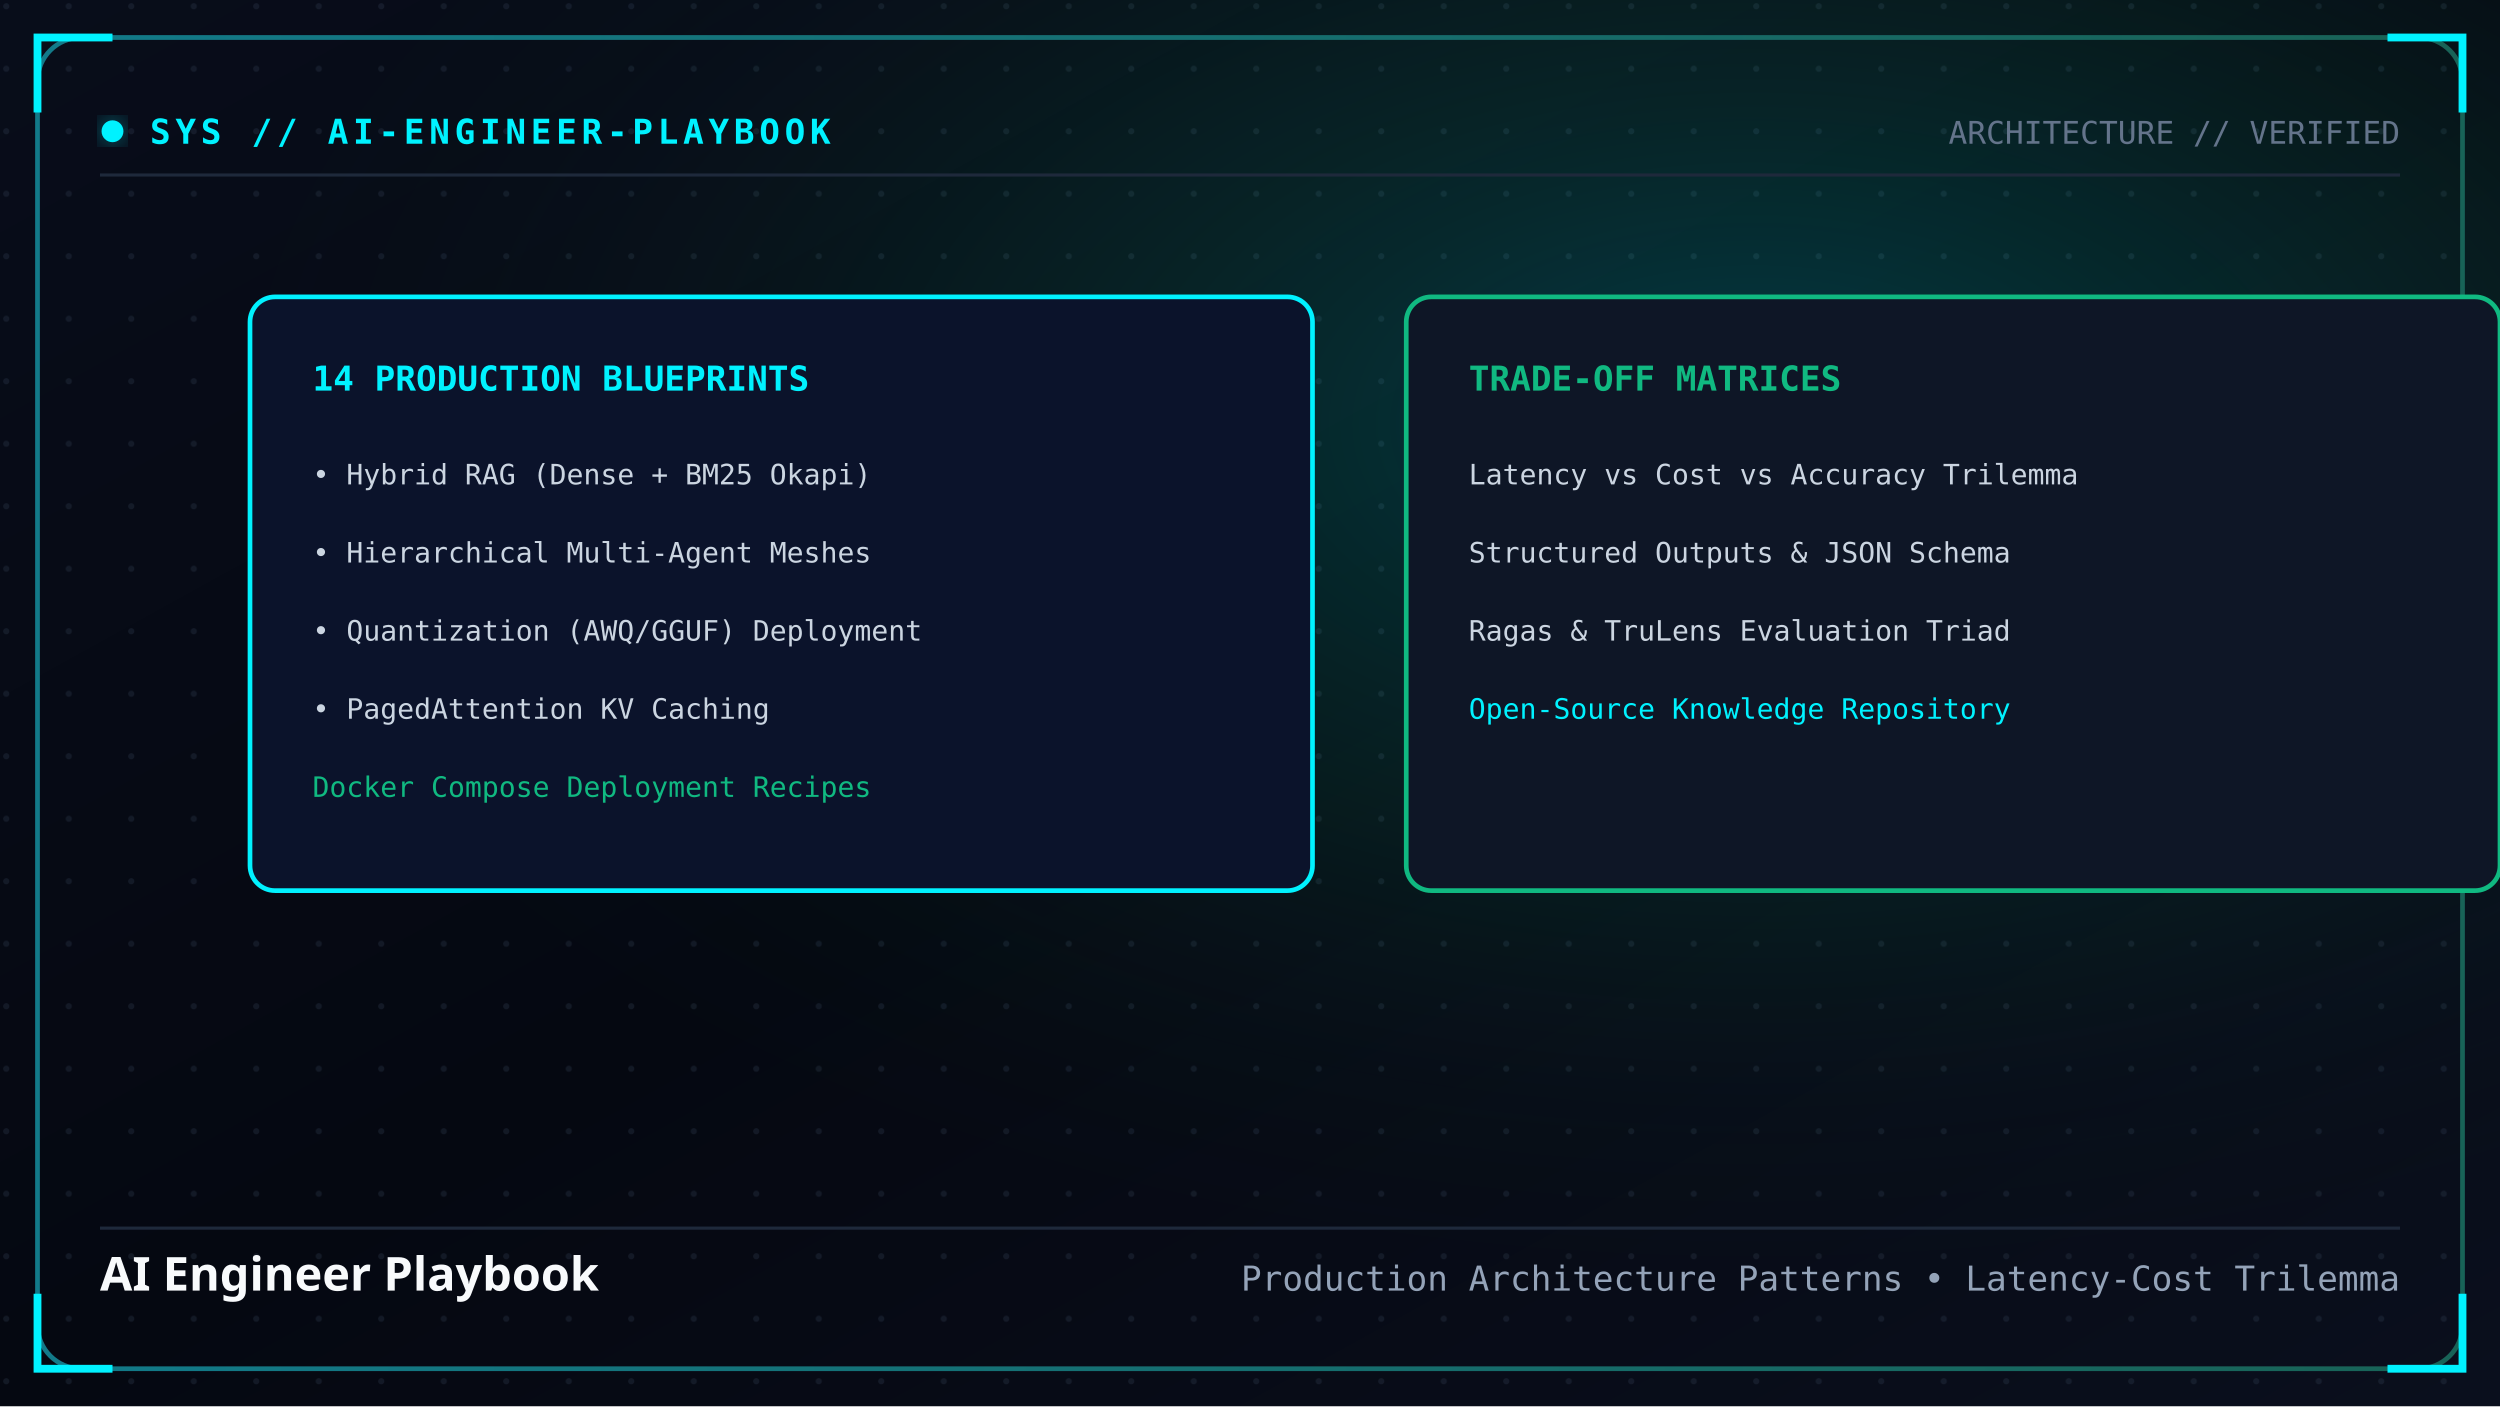
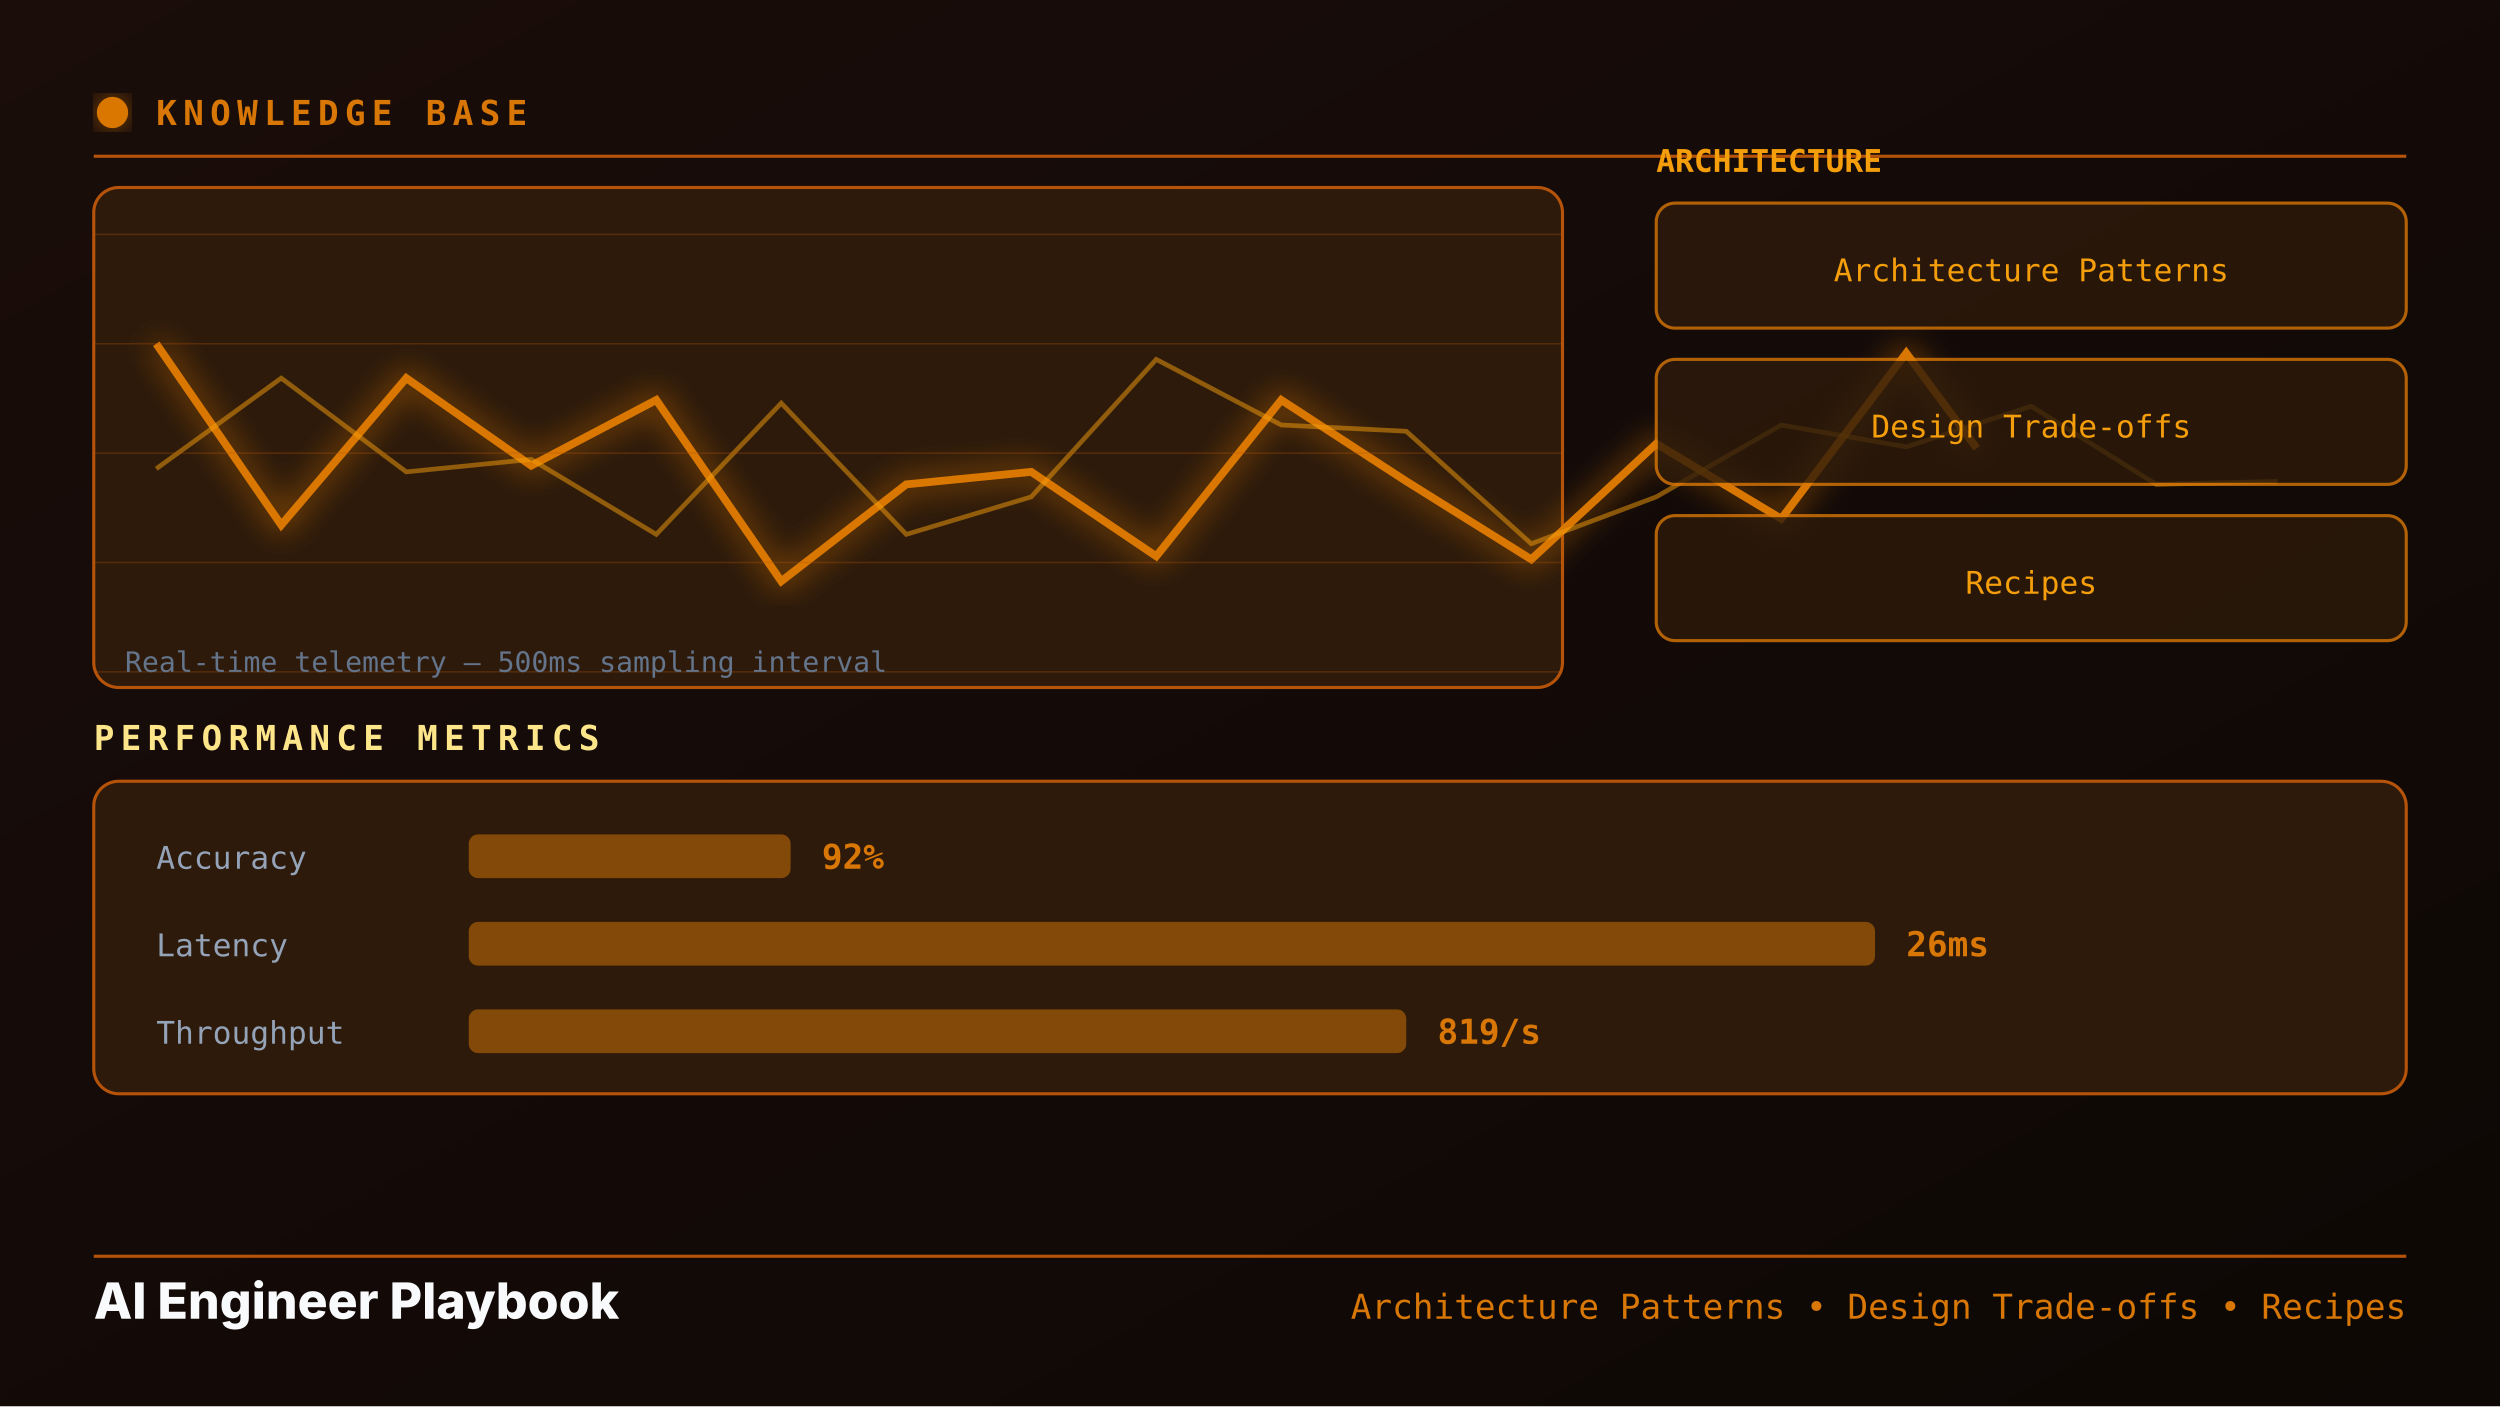
- <svg xmlns="http://www.w3.org/2000/svg" viewBox="0 0 800 450" width="100%" height="100%">
+ <svg xmlns="http://www.w3.org/2000/svg" viewBox="0 0 800 450">
  <defs>
-     <linearGradient id="bgGrad_ai-engineer-playbook" x1="0%" y1="0%" x2="100%" y2="100%">
-       <stop offset="0%" stop-color="#080D1A" />
-       <stop offset="50%" stop-color="#050811" />
-       <stop offset="100%" stop-color="#0A0F1D" />
+     <linearGradient id="aiengineerplaybooksvg_bg" x1="0" y1="0" x2="1" y2="1">
+       <stop offset="0%" stop-color="#1A0D0A" />
+       <stop offset="100%" stop-color="#0D0805" />
    </linearGradient>
-     <radialGradient id="aura_ai-engineer-playbook" cx="70%" cy="30%" r="65%">
-       <stop offset="0%" stop-color="#00F2FF" stop-opacity="0.22" />
-       <stop offset="50%" stop-color="#10B981" stop-opacity="0.10" />
-       <stop offset="100%" stop-color="#000000" stop-opacity="0" />
-     </radialGradient>
-     <linearGradient id="accentGrad_ai-engineer-playbook" x1="0%" y1="0%" x2="100%" y2="0%">
-       <stop offset="0%" stop-color="#00F2FF" />
-       <stop offset="100%" stop-color="#10B981" />
-     </linearGradient>
-     <pattern id="dotGrid_ai-engineer-playbook" x="0" y="0" width="20" height="20" patternUnits="userSpaceOnUse">
-       <circle cx="2" cy="2" r="1" fill="#334155" fill-opacity="0.3" />
-     </pattern>
-     <filter id="glow_ai-engineer-playbook" x="-20%" y="-20%" width="140%" height="140%">
-       <feGaussianBlur stdDeviation="5" result="blur" />
+     <filter id="aiengineerplaybooksvg_g">
+       <feGaussianBlur stdDeviation="5" />
      <feComposite in="SourceGraphic" in2="blur" operator="over" />
    </filter>
+     <style>
+       @keyframes aiengineerplaybooksvg_draw { 0%{stroke-dashoffset:800} 100%{stroke-dashoffset:0} }
+       @keyframes aiengineerplaybooksvg_pulse { 0%,100%{opacity:0.4} 50%{opacity:1} }
+       @keyframes aiengineerplaybooksvg_bar { 0%{width:0} 50%{width:100%} 100%{width:100%} }
+       .aiengineerplaybooksvg_line { stroke-dasharray:800; animation: aiengineerplaybooksvg_draw 4s ease-out forwards; }
+       .aiengineerplaybooksvg_dot { animation: aiengineerplaybooksvg_pulse 2.5s ease-in-out infinite; }
+     </style>
  </defs>
-   <rect width="800" height="450" fill="url(#bgGrad_ai-engineer-playbook)" />
-   <rect width="800" height="450" fill="url(#dotGrid_ai-engineer-playbook)" />
-   <rect width="800" height="450" fill="url(#aura_ai-engineer-playbook)" />
-   <rect x="12" y="12" width="776" height="426" rx="14" fill="none" stroke="#1E293B" stroke-width="1.5" />
-   <rect x="12" y="12" width="776" height="426" rx="14" fill="none" stroke="url(#accentGrad_ai-engineer-playbook)" stroke-width="1.5" stroke-opacity="0.4" />
-   <path d="M 12 36 L 12 12 L 36 12" fill="none" stroke="#00F2FF" stroke-width="2.5" />
-   <path d="M 764 12 L 788 12 L 788 36" fill="none" stroke="#00F2FF" stroke-width="2.5" />
-   <path d="M 12 414 L 12 438 L 36 438" fill="none" stroke="#00F2FF" stroke-width="2.5" />
-   <path d="M 764 438 L 788 438 L 788 414" fill="none" stroke="#00F2FF" stroke-width="2.5" />
-   <g transform="translate(32, 38)">
-     <circle cx="4" cy="4" r="3.5" fill="#00F2FF" filter="url(#glow_ai-engineer-playbook)" />
-     <text x="16" y="8" font-family="'JetBrains Mono', monospace" font-size="11" font-weight="700" fill="#00F2FF" letter-spacing="1.5">SYS // AI-ENGINEER-PLAYBOOK</text>
-     <text x="736" y="8" text-anchor="end" font-family="'JetBrains Mono', monospace" font-size="10" fill="#64748B">ARCHITECTURE // VERIFIED</text>
-     <line x1="0" y1="18" x2="736" y2="18" stroke="#1E293B" stroke-width="1" />
+   <rect width="800" height="450" fill="url(#aiengineerplaybooksvg_bg)" />
+   <g transform="translate(30,30)">
+     <circle cx="6" cy="6" r="5" fill="#D97706" filter="url(#aiengineerplaybooksvg_g)" />
+     <text x="20" y="10" font-family="'JetBrains Mono',monospace" font-size="11" fill="#D97706" font-weight="700" letter-spacing="2">KNOWLEDGE BASE</text>
+     <line x1="0" y1="20" x2="740" y2="20" stroke="#B45309" stroke-width="1" />
  </g>
-   <g transform="translate(40, 75)">
-     <g transform="translate(40, 20)">
-       <rect x="0" y="0" width="340" height="190" rx="8" fill="#0B132B" stroke="#00F2FF" stroke-width="1.5" />
-       <text x="20" y="30" font-family="monospace" font-size="11" font-weight="bold" fill="#00F2FF">14 PRODUCTION BLUEPRINTS</text>
-       <text x="20" y="60" font-family="monospace" font-size="9" fill="#CBD5E1">• Hybrid RAG (Dense + BM25 Okapi)</text>
-       <text x="20" y="85" font-family="monospace" font-size="9" fill="#CBD5E1">• Hierarchical Multi-Agent Meshes</text>
-       <text x="20" y="110" font-family="monospace" font-size="9" fill="#CBD5E1">• Quantization (AWQ/GGUF) Deployment</text>
-       <text x="20" y="135" font-family="monospace" font-size="9" fill="#CBD5E1">• PagedAttention KV Caching</text>
-       <text x="20" y="160" font-family="monospace" font-size="9" fill="#10B981">Docker Compose Deployment Recipes</text>
-       <g transform="translate(370, 0)">
-         <rect x="0" y="0" width="350" height="190" rx="8" fill="#0E1626" stroke="#10B981" stroke-width="1.5" />
-         <text x="20" y="30" font-family="monospace" font-size="11" font-weight="bold" fill="#10B981">TRADE-OFF MATRICES</text>
-         <text x="20" y="60" font-family="monospace" font-size="9" fill="#CBD5E1">Latency vs Cost vs Accuracy Trilemma</text>
-         <text x="20" y="85" font-family="monospace" font-size="9" fill="#CBD5E1">Structured Outputs &amp; JSON Schema</text>
-         <text x="20" y="110" font-family="monospace" font-size="9" fill="#CBD5E1">Ragas &amp; TruLens Evaluation Triad</text>
-         <text x="20" y="135" font-family="monospace" font-size="9" fill="#00F2FF">Open-Source Knowledge Repository</text>
-       </g>
-     </g>
+   <g transform="translate(30,60)">
+     <rect x="0" y="0" width="470" height="160" rx="8" fill="#2D1A0A" stroke="#B45309" stroke-width="1" />
+     <polyline class="aiengineerplaybooksvg_line" points="20,50 60,108 100,61 140,89 180,68 220,126 260,95 300,91 340,118 380,68 420,94 460,119 500,82 540,106 580,53 620,107 660,124 700,66" fill="none" stroke="#D97706" stroke-width="2.5" filter="url(#aiengineerplaybooksvg_g)" />
+     <polyline class="aiengineerplaybooksvg_line" points="20,90 60,61 100,91 140,87 180,111 220,69 260,111 300,99 340,55 380,76 420,78 460,114 500,99 540,76 580,83 620,70 660,95 700,94" fill="none" stroke="#F59E0B" stroke-width="1.5" opacity="0.5" style="animation-delay:0.5s" />
+     <line x1="0" y1="15" x2="470" y2="15" stroke="#B45309" stroke-width="0.5" opacity="0.3" />
+     <line x1="0" y1="50" x2="470" y2="50" stroke="#B45309" stroke-width="0.5" opacity="0.3" />
+     <line x1="0" y1="85" x2="470" y2="85" stroke="#B45309" stroke-width="0.5" opacity="0.3" />
+     <line x1="0" y1="120" x2="470" y2="120" stroke="#B45309" stroke-width="0.5" opacity="0.3" />
+     <line x1="0" y1="155" x2="470" y2="155" stroke="#B45309" stroke-width="0.5" opacity="0.3" />
+     <text x="10" y="155" font-family="monospace" font-size="9" fill="#64748B">Real-time telemetry — 500ms sampling interval</text>
  </g>
-   <g transform="translate(32, 405)">
-     <line x1="0" y1="-12" x2="736" y2="-12" stroke="#1E293B" stroke-width="1" />
-     <text x="0" y="8" font-family="'Plus Jakarta Sans', system-ui, sans-serif" font-size="15" font-weight="800" fill="#F8FAFC">AI Engineer Playbook</text>
-     <text x="736" y="8" text-anchor="end" font-family="'JetBrains Mono', monospace" font-size="11" fill="#94A3B8">Production Architecture Patterns • Latency-Cost Trilemma</text>
+   <g transform="translate(530,60)">
+     <text x="0" y="-5" font-family="monospace" font-size="10" fill="#F59E0B" font-weight="700">ARCHITECTURE</text>
+     <rect x="0" y="5" width="240" height="40" rx="6" fill="#2D1A0A" stroke="#D97706" stroke-width="1" opacity="0.8" />
+     <text x="120" y="30" text-anchor="middle" font-family="monospace" font-size="10" fill="#F59E0B">Architecture Patterns</text>
+     <rect x="0" y="55" width="240" height="40" rx="6" fill="#2D1A0A" stroke="#D97706" stroke-width="1" opacity="0.8" />
+     <text x="120" y="80" text-anchor="middle" font-family="monospace" font-size="10" fill="#F59E0B">Design Trade-offs</text>
+     <rect x="0" y="105" width="240" height="40" rx="6" fill="#2D1A0A" stroke="#D97706" stroke-width="1" opacity="0.8" />
+     <text x="120" y="130" text-anchor="middle" font-family="monospace" font-size="10" fill="#F59E0B">Recipes</text>
+   </g>
+   <g transform="translate(30,240)">
+     <text x="0" y="0" font-family="monospace" font-size="11" fill="#FDE68A" font-weight="700" letter-spacing="2">PERFORMANCE METRICS</text>
+     <rect x="0" y="10" width="740" height="100" rx="8" fill="#2D1A0A" stroke="#B45309" stroke-width="1" />
+     <text x="20" y="38" font-family="monospace" font-size="10" fill="#94A3B8">Accuracy</text>
+     <rect class="aiengineerplaybooksvg_dot" x="120" y="27" width="103" height="14" rx="3" fill="#D97706" opacity="0.5" style="animation-delay:0s" />
+     <text x="233" y="38" font-family="monospace" font-size="11" fill="#D97706" font-weight="700">92%</text>
+     <text x="20" y="66" font-family="monospace" font-size="10" fill="#94A3B8">Latency</text>
+     <rect class="aiengineerplaybooksvg_dot" x="120" y="55" width="450" height="14" rx="3" fill="#D97706" opacity="0.5" style="animation-delay:0.3s" />
+     <text x="580" y="66" font-family="monospace" font-size="11" fill="#D97706" font-weight="700">26ms</text>
+     <text x="20" y="94" font-family="monospace" font-size="10" fill="#94A3B8">Throughput</text>
+     <rect class="aiengineerplaybooksvg_dot" x="120" y="83" width="300" height="14" rx="3" fill="#D97706" opacity="0.5" style="animation-delay:0.6s" />
+     <text x="430" y="94" font-family="monospace" font-size="11" fill="#D97706" font-weight="700">819/s</text>
+   </g>
+   <g transform="translate(30,410)">
+     <line x1="0" y1="-8" x2="740" y2="-8" stroke="#B45309" stroke-width="1" />
+     <text x="0" y="12" font-family="'Inter',sans-serif" font-size="16" font-weight="800" fill="#F8FAFC">AI Engineer Playbook</text>
+     <text x="740" y="12" text-anchor="end" font-family="monospace" font-size="11" fill="#D97706">Architecture Patterns • Design Trade-offs • Recipes</text>
  </g>
</svg>
